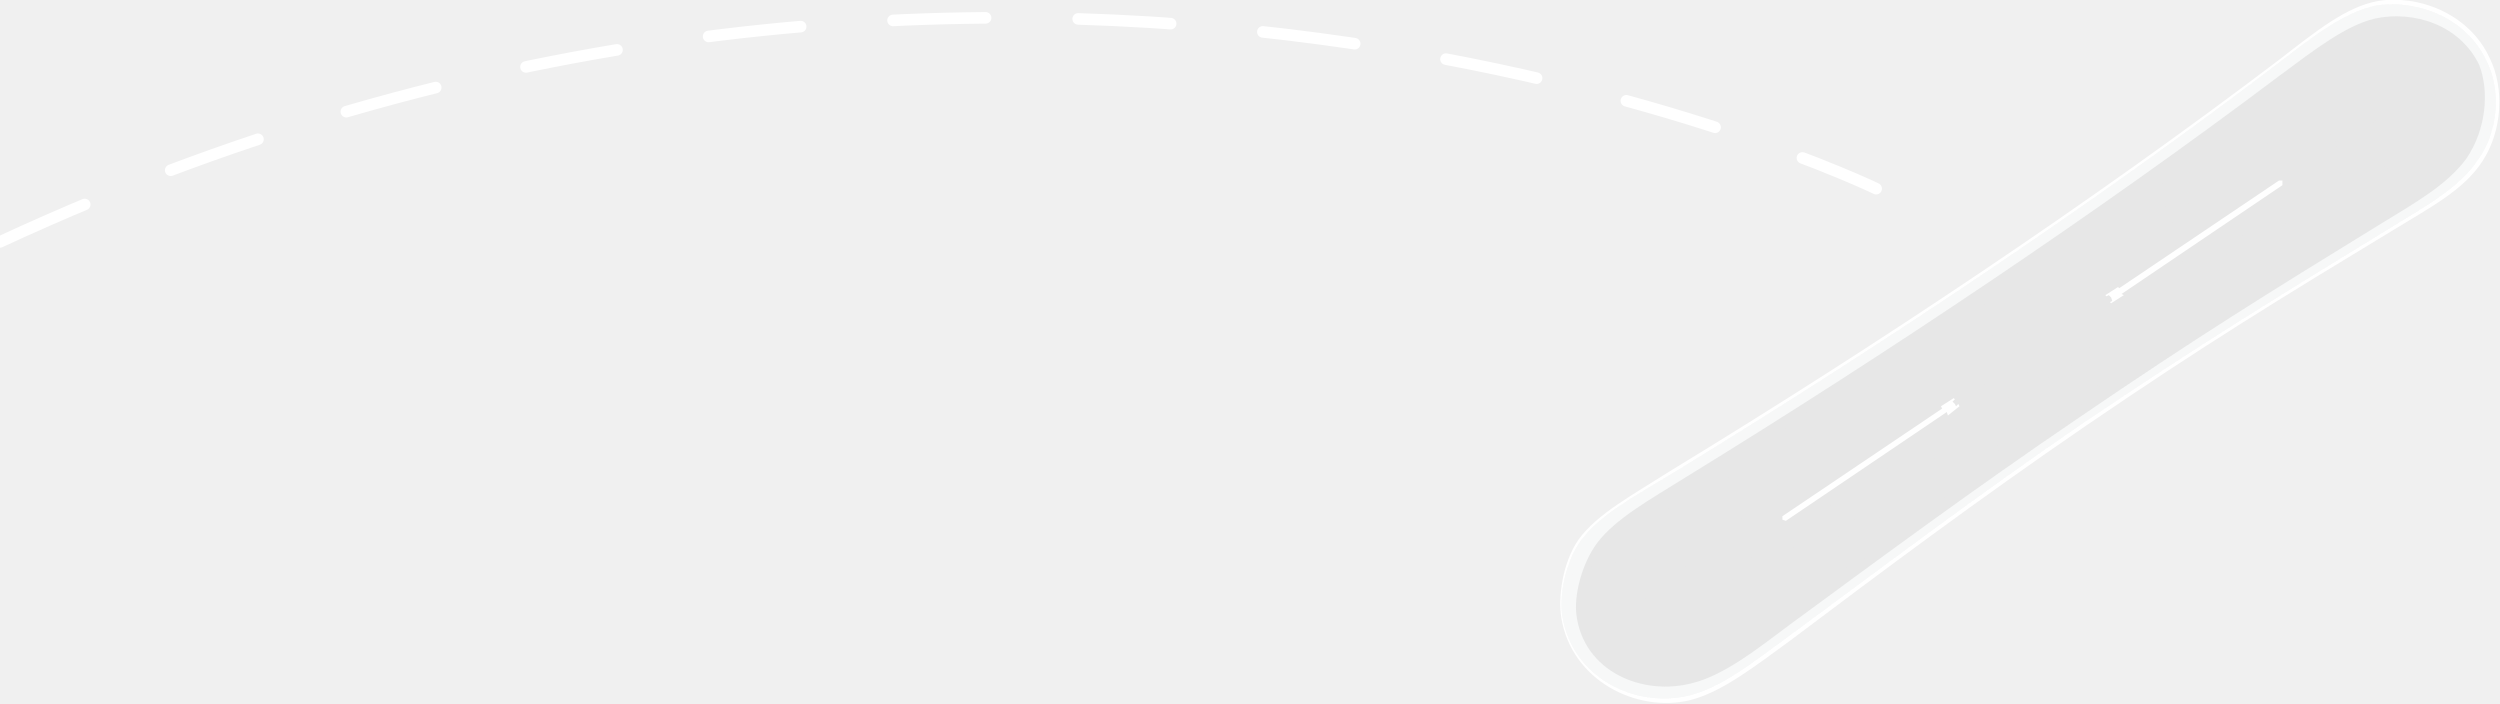
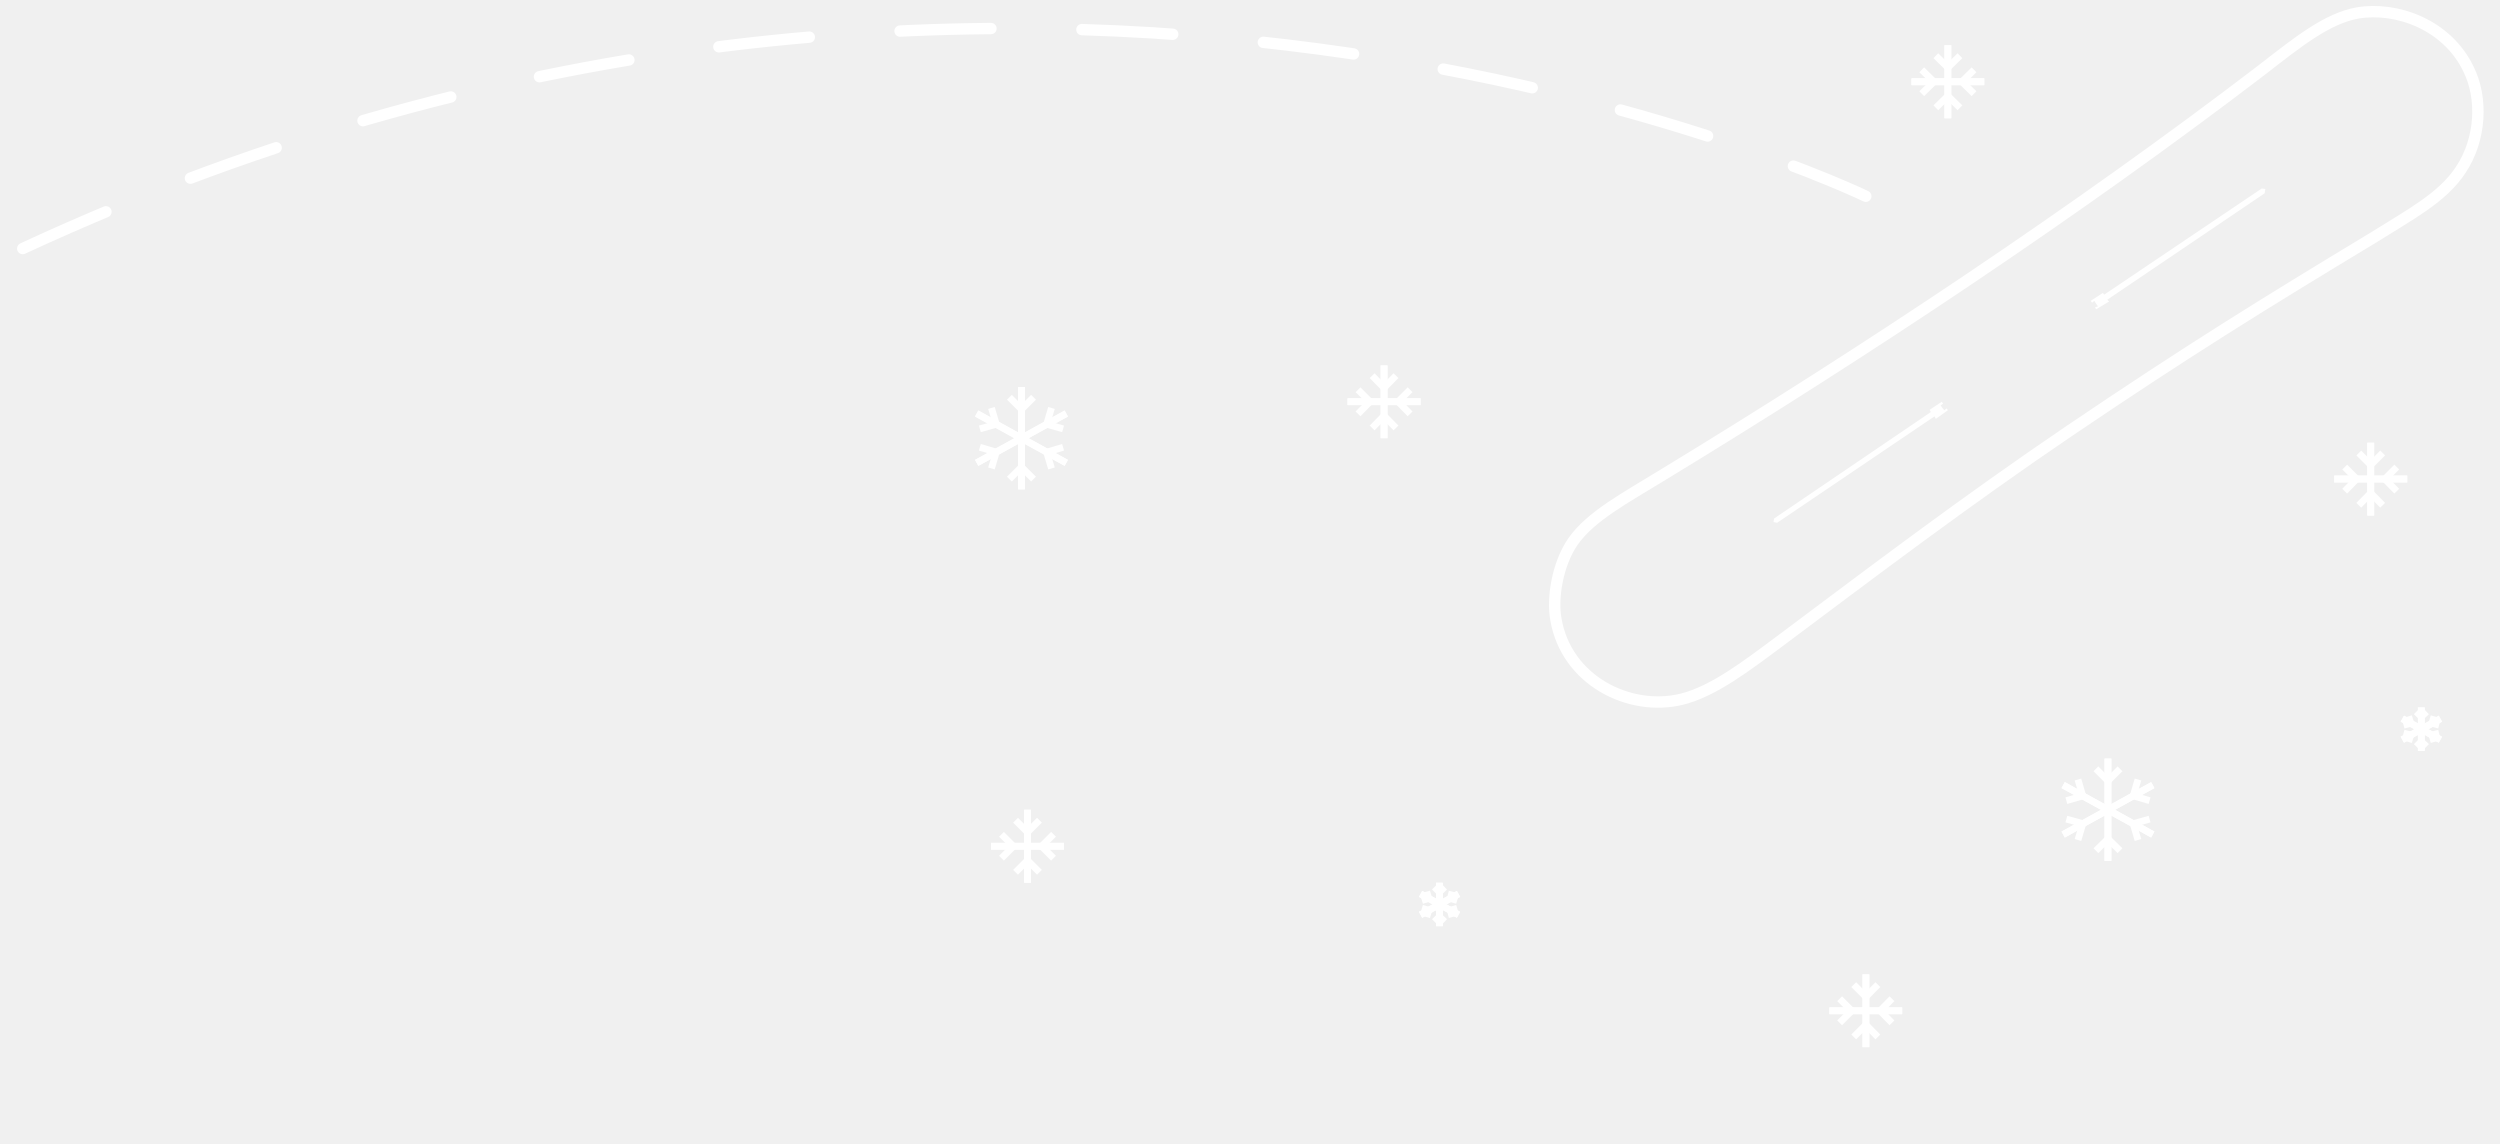
- <svg xmlns="http://www.w3.org/2000/svg" xmlns:xlink="http://www.w3.org/1999/xlink" version="1.1" id="Layer_1" x="0px" y="0px" viewBox="0 149.6 216 60.8" enable-background="new 0 149.6 216 60.8" xml:space="preserve">
+ <svg xmlns="http://www.w3.org/2000/svg" version="1.1" id="Layer_1" x="0px" y="0px" viewBox="-227.4 189.1 1099.4 502.9" enable-background="new -227.4 189.1 1099.4 502.9" xml:space="preserve">
+   <path fill="none" stroke="#FFFFFF" stroke-width="5" stroke-miterlimit="10" d="M854.8,263.7c-8,12.3-22.5,19.8-38.2,29.7  c-49.5,29.9-81.5,49.7-133.7,85c-46.2,31.3-87.4,62.6-127.8,92.8c-14.4,10.7-28.9,21.9-43,25.4c-23,5.6-50.8-8.3-55.3-35.3  c-1.6-8.8,0.5-23.8,7.5-34c7.8-11.2,23-19.2,39.6-29.4c89.6-54.5,182.6-116.3,263.3-178c15.5-12,28.6-22.7,42.2-25.1  c17.1-2.9,39.3,5.1,48.7,24.6C864.5,232.1,863.7,250.3,854.8,263.7z" />
+   <polygon fill="#FFFFFF" points="552.5,418.7 554.1,419 623.3,372.2 623.9,373.3 629.2,369.5 628.7,368.7 627.6,369.5 626.8,368.5   626,367.4 627.1,366.6 626.5,365.8 621.2,369.3 621.7,370.3 552.8,417.1 " />
+   <polygon fill="#FFFFFF" points="768.8,272.2 768.5,274.1 699.3,320.9 700.1,321.7 694.4,325.1 693.9,324.3 695.2,323.8 694.4,322.7   693.6,321.4 692.6,322.2 692,321.4 697.4,317.9 697.9,318.7 767.2,272 " />
+   <path fill="none" stroke="#FFFFFF" stroke-width="5" stroke-linecap="round" stroke-miterlimit="10" stroke-dasharray="40" d="  M-217.4,298.4c438.4-203.4,810.5-23,810.5-23" />
  <g>
-     <path fill="#FFFFFF" d="M214.5,163.5c-1.6,2.5-4.5,4-7.6,5.9c-9.9,6-16.3,9.9-26.7,17c-9.2,6.3-17.5,12.5-25.6,18.6   c-2.9,2.1-5.8,4.4-8.6,5.1c-4.6,1.1-10.2-1.7-11.1-7.1c-0.3-1.8,0.1-4.8,1.5-6.8c1.6-2.2,4.6-3.8,7.9-5.9   c17.9-10.9,36.5-23.3,52.7-35.6c3.1-2.4,5.7-4.5,8.4-5c3.4-0.6,7.9,1,9.7,4.9C216.4,157.2,216.2,160.9,214.5,163.5z" />
-     <path fill="none" d="M214,163.4c-1.7,2.4-4.5,4-7.6,5.9c-9.8,6-16.1,9.9-26.5,16.9c-9.2,6.2-17.4,12.4-25.4,18.4   c-2.8,2.1-5.7,4.4-8.5,5.1c-4.6,1.1-9.9-1.5-10.8-6.7c-0.3-1.8,0.2-4.7,1.6-6.6c1.6-2.2,4.6-3.8,7.9-5.8   c17.8-10.9,36.2-23.1,52.2-35.3c3.1-2.4,5.7-4.4,8.4-5c3.4-0.6,7.7,0.9,9.5,4.6C216,157.3,215.8,160.9,214,163.4z" />
+     <line fill="none" stroke="#FFFFFF" stroke-width="3" stroke-miterlimit="10" x1="837.4" y1="500.2" x2="837.4" y2="519.3" />
+     <line fill="none" stroke="#FFFFFF" stroke-width="3" stroke-miterlimit="10" x1="839.7" y1="502.1" x2="837.4" y2="504.3" />
+     <line fill="none" stroke="#FFFFFF" stroke-width="3" stroke-miterlimit="10" x1="835.2" y1="502.1" x2="837.4" y2="504.3" />
+     <line fill="none" stroke="#FFFFFF" stroke-width="3" stroke-miterlimit="10" x1="837.4" y1="519.3" x2="837.4" y2="500.2" />
+     <line fill="none" stroke="#FFFFFF" stroke-width="3" stroke-miterlimit="10" x1="835.2" y1="517.4" x2="837.4" y2="515.2" />
+     <line fill="none" stroke="#FFFFFF" stroke-width="3" stroke-miterlimit="10" x1="839.7" y1="517.4" x2="837.4" y2="515.2" />
    <g>
-       <g>
-         <path id="SVGID_1_" fill="#F7F8F8" d="M214.1,163.4c-1.6,2.4-4.5,4-7.6,5.9c-9.8,6-16.2,9.9-26.6,16.9     c-9.2,6.3-17.4,12.5-25.4,18.4c-2.9,2.1-5.7,4.4-8.6,5.1c-4.6,1.1-10-1.5-10.9-6.8c-0.3-1.7,0.2-4.7,1.6-6.6     c1.6-2.2,4.6-3.8,7.9-5.8c17.8-10.9,36.3-23.2,52.3-35.4c3.1-2.4,5.7-4.4,8.4-5c3.4-0.6,7.8,0.9,9.6,4.7     C216.1,157.3,215.9,160.9,214.1,163.4z" />
-       </g>
-       <g>
-         <defs>
-           <path id="SVGID_2_" d="M214.1,163.4c-1.6,2.4-4.5,4-7.6,5.9c-9.8,6-16.2,9.9-26.6,16.9c-9.2,6.3-17.4,12.5-25.4,18.4      c-2.9,2.1-5.7,4.4-8.6,5.1c-4.6,1.1-10-1.5-10.9-6.8c-0.3-1.7,0.2-4.7,1.6-6.6c1.6-2.2,4.6-3.8,7.9-5.8      c17.8-10.9,36.3-23.2,52.3-35.4c3.1-2.4,5.7-4.4,8.4-5c3.4-0.6,7.8,0.9,9.6,4.7C216.1,157.3,215.9,160.9,214.1,163.4z" />
-         </defs>
-         <clipPath id="SVGID_3_">
-           <use xlink:href="#SVGID_2_" overflow="visible" />
-         </clipPath>
-         <g clip-path="url(#SVGID_3_)">
-           <polygon fill="#F7F8F8" points="226.9,197.8 228.5,197.3 212.6,135.3 210.9,135.8     " />
-           <polygon fill="#F7F8F8" points="225,198.3 226.7,197.9 210.7,135.8 209.1,136.3     " />
-           <polygon fill="#F7F8F8" points="223.2,198.8 224.8,198.3 208.9,136.3 207.2,136.8     " />
-           <polygon fill="#F7F8F8" points="221.3,199.3 223,198.9 207,136.9 205.4,137.3     " />
-           <polygon fill="#F7F8F8" points="219.4,199.8 221.1,199.4 205.2,137.3 203.5,137.8     " />
-           <polygon fill="#F7F8F8" points="217.6,200.3 219.3,199.8 203.3,137.9 201.7,138.3     " />
-           <polygon fill="#F7F8F8" points="215.7,200.9 217.4,200.4 201.5,138.4 199.8,138.8     " />
-           <polygon fill="#F7F8F8" points="213.9,201.3 215.5,200.9 199.6,138.9 197.9,139.3     " />
-           <polygon fill="#F7F8F8" points="212.1,201.9 213.7,201.4 197.8,139.4 196.1,139.8     " />
-           <polygon fill="#F7F8F8" points="210.2,202.3 211.8,201.9 195.9,139.9 194.3,140.3     " />
-           <polygon fill="#F7F8F8" points="208.4,202.9 210,202.4 194.1,140.4 192.4,140.9     " />
-           <polygon fill="#F7F8F8" points="206.5,203.4 208.2,202.9 192.2,140.9 190.6,141.3     " />
-           <polygon fill="#F7F8F8" points="204.6,203.9 206.3,203.4 190.4,141.4 188.7,141.9     " />
-           <polygon fill="#F7F8F8" points="202.8,204.4 204.5,204 188.5,141.9 186.8,142.4     " />
-           <polygon fill="#F7F8F8" points="200.9,204.9 202.6,204.4 186.7,142.4 185,142.9     " />
-           <polygon fill="#F7F8F8" points="199.1,205.4 200.7,204.9 184.8,142.9 183.1,143.4     " />
-           <polygon fill="#F7F8F8" points="197.2,205.9 198.9,205.4 183,143.4 181.3,143.9     " />
-           <polygon fill="#F7F8F8" points="195.4,206.4 197,206 181.1,144 179.4,144.4     " />
-           <polygon fill="#F7F8F8" points="193.5,206.9 195.2,206.5 179.2,144.4 177.6,144.9     " />
-           <polygon fill="#F7F8F8" points="191.6,207.4 193.3,207 177.4,145 175.7,145.4     " />
-           <polygon fill="#F7F8F8" points="189.8,208 191.5,207.5 175.5,145.5 173.9,145.9     " />
-           <polygon fill="#F7F8F8" points="187.9,208.4 189.7,208 173.7,146 172,146.4     " />
-           <polygon fill="#F7F8F8" points="186.1,209 187.8,208.5 171.9,146.5 170.2,147     " />
-           <polygon fill="#F7F8F8" points="184.3,209.5 185.9,209 170,147 168.3,147.4     " />
-           <polygon fill="#F7F8F8" points="182.4,210 184,209.5 168.1,147.5 166.5,148     " />
-           <polygon fill="#F7F8F8" points="180.6,210.5 182.2,210 166.3,148 164.6,148.5     " />
-           <polygon fill="#F7F8F8" points="178.7,211 180.4,210.5 164.4,148.5 162.8,149     " />
-           <polygon fill="#F7F8F8" points="176.8,211.5 178.5,211.1 162.5,149 160.9,149.5     " />
-           <polygon fill="#F7F8F8" points="175,212 176.7,211.5 160.7,149.5 159.1,150     " />
-           <polygon fill="#F7F8F8" points="173.1,212.5 174.8,212.1 158.9,150.1 157.2,150.5     " />
-           <polygon fill="#F7F8F8" points="171.2,213 172.9,212.6 156.9,150.6 155.2,151     " />
-           <polygon fill="#F7F8F8" points="169.3,213.6 171,213.1 155.1,151.1 153.4,151.6     " />
-           <polygon fill="#F7F8F8" points="167.5,214.1 169.1,213.6 153.2,151.6 151.5,152     " />
-           <polygon fill="#F7F8F8" points="165.6,214.6 167.3,214.1 151.3,152.1 149.7,152.6     " />
-           <polygon fill="#F7F8F8" points="163.8,215.1 165.4,214.6 149.5,152.6 147.8,153.1     " />
-           <polygon fill="#F7F8F8" points="161.9,215.6 163.6,215.1 147.6,153.1 146,153.6     " />
-           <polygon fill="#F7F8F8" points="160.1,216.1 161.7,215.7 145.8,153.6 144.1,154.1     " />
-           <polygon fill="#F7F8F8" points="158.2,216.6 159.9,216.1 143.9,154.1 142.3,154.6     " />
-           <polygon fill="#F7F8F8" points="156.3,217.1 158,216.7 142.1,154.7 140.4,155.1     " />
-           <polygon fill="#F7F8F8" points="154.5,217.6 156.1,217.2 140.2,155.1 138.5,155.6     " />
-           <polygon fill="#F7F8F8" points="152.7,218.1 154.3,217.7 138.4,155.7 136.7,156.1     " />
-           <polygon fill="#F7F8F8" points="150.8,218.7 152.4,218.2 136.5,156.2 134.9,156.6     " />
-           <polygon fill="#F7F8F8" points="149,219.1 150.6,218.7 134.7,156.7 133,157.1     " />
-           <polygon fill="#F7F8F8" points="147.1,219.7 148.8,219.2 132.8,157.2 131.2,157.7     " />
-           <polygon fill="#F7F8F8" points="145.2,220.2 146.9,219.7 131,157.7 129.3,158.1     " />
-           <polygon fill="#F7F8F8" points="143.4,220.7 145.1,220.2 129.1,158.2 127.5,158.7     " />
-           <polygon fill="#F7F8F8" points="141.5,221.2 143.2,220.7 127.3,158.7 125.6,159.1     " />
-           <polygon fill="#F7F8F8" points="139.7,221.7 141.3,221.2 125.4,159.2 123.7,159.7     " />
-           <polygon fill="#F7F8F8" points="137.8,222.2 139.5,221.8 123.6,159.7 121.9,160.2     " />
-           <polygon fill="#F7F8F8" points="136,222.7 137.6,222.2 121.7,160.2 120,160.7     " />
-         </g>
-       </g>
+       <line fill="none" stroke="#FFFFFF" stroke-width="3" stroke-miterlimit="10" x1="829" y1="505.2" x2="845.8" y2="514.4" />
+       <line fill="none" stroke="#FFFFFF" stroke-width="3" stroke-miterlimit="10" x1="831.8" y1="504.1" x2="832.7" y2="507.1" />
+       <line fill="none" stroke="#FFFFFF" stroke-width="3" stroke-miterlimit="10" x1="829.6" y1="508" x2="832.7" y2="507.2" />
+       <line fill="none" stroke="#FFFFFF" stroke-width="3" stroke-miterlimit="10" x1="845.8" y1="514.4" x2="829.1" y2="505.1" />
+       <line fill="none" stroke="#FFFFFF" stroke-width="3" stroke-miterlimit="10" x1="843" y1="515.4" x2="842.1" y2="512.4" />
+       <line fill="none" stroke="#FFFFFF" stroke-width="3" stroke-miterlimit="10" x1="845.2" y1="511.5" x2="842.1" y2="512.3" />
    </g>
-     <path opacity="0.3" fill="#C1C0C0" enable-background="new    " d="M213.1,163.3c-1.7,2.3-4.4,3.8-7.5,5.7   c-9.6,5.9-15.9,9.8-26,16.7c-9,6.1-17.1,12.1-25,17.9c-2.8,2.1-5.6,4.3-8.3,5c-4.4,1.2-9.5-1-10.1-5.9c-0.2-1.6,0.4-4.3,1.8-6.2   c1.6-2.1,4.5-3.7,7.7-5.7c17.4-10.7,35.5-22.8,51.3-34.7c3.1-2.3,5.7-4.3,8.2-4.9c3.3-0.7,7.3,0.5,9,4   C215.1,157.5,214.8,160.8,213.1,163.3z" />
-     <polygon fill="#FFFFFF" points="154,194.5 154.3,194.6 168.2,185.2 168.3,185.5 169.3,184.7 169.2,184.5 169,184.7 168.9,184.5    168.7,184.3 168.9,184.1 168.8,184 167.7,184.7 167.8,184.9 154,194.2  " />
-     <polygon fill="#FFFFFF" points="197.2,165.2 197.2,165.6 183.3,175 183.5,175.1 182.4,175.8 182.3,175.7 182.5,175.6 182.4,175.3    182.2,175.1 182,175.2 181.9,175.1 183,174.4 183.1,174.5 196.9,165.2  " />
+     <g>
+       <line fill="none" stroke="#FFFFFF" stroke-width="3" stroke-miterlimit="10" x1="845.8" y1="505.2" x2="829.1" y2="514.4" />
+       <line fill="none" stroke="#FFFFFF" stroke-width="3" stroke-miterlimit="10" x1="843" y1="504.1" x2="842.1" y2="507.1" />
+       <line fill="none" stroke="#FFFFFF" stroke-width="3" stroke-miterlimit="10" x1="845.2" y1="508" x2="842.1" y2="507.2" />
+       <line fill="none" stroke="#FFFFFF" stroke-width="3" stroke-miterlimit="10" x1="829" y1="514.4" x2="845.8" y2="505.1" />
+       <line fill="none" stroke="#FFFFFF" stroke-width="3" stroke-miterlimit="10" x1="831.8" y1="515.4" x2="832.7" y2="512.4" />
+       <line fill="none" stroke="#FFFFFF" stroke-width="3" stroke-miterlimit="10" x1="829.6" y1="511.5" x2="832.7" y2="512.3" />
+     </g>
  </g>
-   <path fill="none" stroke="#FFFFFF" stroke-linecap="round" stroke-miterlimit="10" stroke-dasharray="8" d="M0,170.5  c87.7-40.7,162.1-4.6,162.1-4.6" />
+   <g>
+     <line fill="none" stroke="#FFFFFF" stroke-width="3" stroke-miterlimit="10" x1="405.6" y1="577.3" x2="405.6" y2="596.4" />
+     <line fill="none" stroke="#FFFFFF" stroke-width="3" stroke-miterlimit="10" x1="407.9" y1="579.2" x2="405.6" y2="581.4" />
+     <line fill="none" stroke="#FFFFFF" stroke-width="3" stroke-miterlimit="10" x1="403.4" y1="579.2" x2="405.6" y2="581.4" />
+     <line fill="none" stroke="#FFFFFF" stroke-width="3" stroke-miterlimit="10" x1="405.6" y1="596.4" x2="405.6" y2="577.3" />
+     <line fill="none" stroke="#FFFFFF" stroke-width="3" stroke-miterlimit="10" x1="403.4" y1="594.4" x2="405.6" y2="592.2" />
+     <line fill="none" stroke="#FFFFFF" stroke-width="3" stroke-miterlimit="10" x1="407.9" y1="594.4" x2="405.6" y2="592.2" />
+     <g>
+       <line fill="none" stroke="#FFFFFF" stroke-width="3" stroke-miterlimit="10" x1="397.3" y1="582.2" x2="414" y2="591.4" />
+       <line fill="none" stroke="#FFFFFF" stroke-width="3" stroke-miterlimit="10" x1="400" y1="581.2" x2="400.9" y2="584.2" />
+       <line fill="none" stroke="#FFFFFF" stroke-width="3" stroke-miterlimit="10" x1="397.9" y1="585.1" x2="400.9" y2="584.2" />
+       <line fill="none" stroke="#FFFFFF" stroke-width="3" stroke-miterlimit="10" x1="414" y1="591.4" x2="397.3" y2="582.2" />
+       <line fill="none" stroke="#FFFFFF" stroke-width="3" stroke-miterlimit="10" x1="411.2" y1="592.4" x2="410.4" y2="589.4" />
+       <line fill="none" stroke="#FFFFFF" stroke-width="3" stroke-miterlimit="10" x1="413.4" y1="588.5" x2="410.4" y2="589.4" />
+     </g>
+     <g>
+       <line fill="none" stroke="#FFFFFF" stroke-width="3" stroke-miterlimit="10" x1="414" y1="582.2" x2="397.3" y2="591.4" />
+       <line fill="none" stroke="#FFFFFF" stroke-width="3" stroke-miterlimit="10" x1="411.2" y1="581.2" x2="410.4" y2="584.2" />
+       <line fill="none" stroke="#FFFFFF" stroke-width="3" stroke-miterlimit="10" x1="413.4" y1="585.1" x2="410.4" y2="584.2" />
+       <line fill="none" stroke="#FFFFFF" stroke-width="3" stroke-miterlimit="10" x1="397.3" y1="591.4" x2="414" y2="582.2" />
+       <line fill="none" stroke="#FFFFFF" stroke-width="3" stroke-miterlimit="10" x1="400" y1="592.4" x2="400.9" y2="589.4" />
+       <line fill="none" stroke="#FFFFFF" stroke-width="3" stroke-miterlimit="10" x1="397.9" y1="588.5" x2="400.9" y2="589.4" />
+     </g>
+   </g>
+   <g>
+     <line fill="none" stroke="#FFFFFF" stroke-width="3" stroke-miterlimit="10" x1="699.6" y1="522.7" x2="699.6" y2="567.7" />
+     <line fill="none" stroke="#FFFFFF" stroke-width="3" stroke-miterlimit="10" x1="704.9" y1="527.2" x2="699.6" y2="532.5" />
+     <line fill="none" stroke="#FFFFFF" stroke-width="3" stroke-miterlimit="10" x1="694.3" y1="527.2" x2="699.6" y2="532.5" />
+     <line fill="none" stroke="#FFFFFF" stroke-width="3" stroke-miterlimit="10" x1="699.6" y1="567.7" x2="699.6" y2="522.7" />
+     <line fill="none" stroke="#FFFFFF" stroke-width="3" stroke-miterlimit="10" x1="694.3" y1="563.2" x2="699.6" y2="558" />
+     <line fill="none" stroke="#FFFFFF" stroke-width="3" stroke-miterlimit="10" x1="704.9" y1="563.2" x2="699.6" y2="558" />
+     <g>
+       <line fill="none" stroke="#FFFFFF" stroke-width="3" stroke-miterlimit="10" x1="679.9" y1="534.4" x2="719.3" y2="556.1" />
+       <line fill="none" stroke="#FFFFFF" stroke-width="3" stroke-miterlimit="10" x1="686.4" y1="531.9" x2="688.5" y2="539.1" />
+       <line fill="none" stroke="#FFFFFF" stroke-width="3" stroke-miterlimit="10" x1="681.3" y1="541.2" x2="688.5" y2="539.1" />
+       <line fill="none" stroke="#FFFFFF" stroke-width="3" stroke-miterlimit="10" x1="719.3" y1="556.1" x2="679.9" y2="534.3" />
+       <line fill="none" stroke="#FFFFFF" stroke-width="3" stroke-miterlimit="10" x1="712.8" y1="558.5" x2="710.7" y2="551.4" />
+       <line fill="none" stroke="#FFFFFF" stroke-width="3" stroke-miterlimit="10" x1="717.9" y1="549.3" x2="710.8" y2="551.3" />
+     </g>
+     <g>
+       <line fill="none" stroke="#FFFFFF" stroke-width="3" stroke-miterlimit="10" x1="719.3" y1="534.4" x2="679.9" y2="556.1" />
+       <line fill="none" stroke="#FFFFFF" stroke-width="3" stroke-miterlimit="10" x1="712.8" y1="531.9" x2="710.7" y2="539.1" />
+       <line fill="none" stroke="#FFFFFF" stroke-width="3" stroke-miterlimit="10" x1="717.9" y1="541.2" x2="710.8" y2="539.1" />
+       <line fill="none" stroke="#FFFFFF" stroke-width="3" stroke-miterlimit="10" x1="679.9" y1="556.1" x2="719.3" y2="534.3" />
+       <line fill="none" stroke="#FFFFFF" stroke-width="3" stroke-miterlimit="10" x1="686.4" y1="558.5" x2="688.5" y2="551.4" />
+       <line fill="none" stroke="#FFFFFF" stroke-width="3" stroke-miterlimit="10" x1="681.3" y1="549.3" x2="688.5" y2="551.3" />
+     </g>
+   </g>
+   <g>
+     <line fill="none" stroke="#FFFFFF" stroke-width="3" stroke-miterlimit="10" x1="221.8" y1="359.3" x2="221.8" y2="404.3" />
+     <line fill="none" stroke="#FFFFFF" stroke-width="3" stroke-miterlimit="10" x1="227.1" y1="363.8" x2="221.8" y2="369.1" />
+     <line fill="none" stroke="#FFFFFF" stroke-width="3" stroke-miterlimit="10" x1="216.5" y1="363.8" x2="221.8" y2="369.1" />
+     <line fill="none" stroke="#FFFFFF" stroke-width="3" stroke-miterlimit="10" x1="221.8" y1="404.3" x2="221.8" y2="359.3" />
+     <line fill="none" stroke="#FFFFFF" stroke-width="3" stroke-miterlimit="10" x1="216.5" y1="399.8" x2="221.8" y2="394.5" />
+     <line fill="none" stroke="#FFFFFF" stroke-width="3" stroke-miterlimit="10" x1="227.1" y1="399.8" x2="221.8" y2="394.5" />
+     <g>
+       <line fill="none" stroke="#FFFFFF" stroke-width="3" stroke-miterlimit="10" x1="202.1" y1="371" x2="241.5" y2="392.7" />
+       <line fill="none" stroke="#FFFFFF" stroke-width="3" stroke-miterlimit="10" x1="208.6" y1="368.5" x2="210.7" y2="375.6" />
+       <line fill="none" stroke="#FFFFFF" stroke-width="3" stroke-miterlimit="10" x1="203.5" y1="377.7" x2="210.6" y2="375.7" />
+       <line fill="none" stroke="#FFFFFF" stroke-width="3" stroke-miterlimit="10" x1="241.5" y1="392.6" x2="202.1" y2="370.9" />
+       <line fill="none" stroke="#FFFFFF" stroke-width="3" stroke-miterlimit="10" x1="235" y1="395.1" x2="232.9" y2="388" />
+       <line fill="none" stroke="#FFFFFF" stroke-width="3" stroke-miterlimit="10" x1="240.1" y1="385.8" x2="233" y2="387.9" />
+     </g>
+     <g>
+       <line fill="none" stroke="#FFFFFF" stroke-width="3" stroke-miterlimit="10" x1="241.5" y1="371" x2="202.1" y2="392.7" />
+       <line fill="none" stroke="#FFFFFF" stroke-width="3" stroke-miterlimit="10" x1="235" y1="368.5" x2="232.9" y2="375.6" />
+       <line fill="none" stroke="#FFFFFF" stroke-width="3" stroke-miterlimit="10" x1="240.1" y1="377.7" x2="233" y2="375.7" />
+       <line fill="none" stroke="#FFFFFF" stroke-width="3" stroke-miterlimit="10" x1="202.1" y1="392.6" x2="241.5" y2="370.9" />
+       <line fill="none" stroke="#FFFFFF" stroke-width="3" stroke-miterlimit="10" x1="208.6" y1="395.1" x2="210.7" y2="388" />
+       <line fill="none" stroke="#FFFFFF" stroke-width="3" stroke-miterlimit="10" x1="203.5" y1="385.8" x2="210.6" y2="387.9" />
+     </g>
+   </g>
+   <g>
+     <line fill="none" stroke="#FFFFFF" stroke-width="3" stroke-miterlimit="10" x1="629.2" y1="209" x2="629.2" y2="241.1" />
+     <line fill="none" stroke="#FFFFFF" stroke-width="3" stroke-miterlimit="10" x1="634.5" y1="213.6" x2="629.2" y2="218.8" />
+     <line fill="none" stroke="#FFFFFF" stroke-width="3" stroke-miterlimit="10" x1="623.9" y1="213.6" x2="629.2" y2="218.8" />
+     <line fill="none" stroke="#FFFFFF" stroke-width="3" stroke-miterlimit="10" x1="629.2" y1="241.1" x2="629.2" y2="209" />
+     <line fill="none" stroke="#FFFFFF" stroke-width="3" stroke-miterlimit="10" x1="623.9" y1="236.5" x2="629.2" y2="231.3" />
+     <line fill="none" stroke="#FFFFFF" stroke-width="3" stroke-miterlimit="10" x1="634.5" y1="236.5" x2="629.2" y2="231.3" />
+     <line fill="none" stroke="#FFFFFF" stroke-width="3" stroke-miterlimit="10" x1="645.2" y1="225" x2="613.2" y2="225" />
+     <line fill="none" stroke="#FFFFFF" stroke-width="3" stroke-miterlimit="10" x1="640.7" y1="230.3" x2="635.4" y2="225.1" />
+     <line fill="none" stroke="#FFFFFF" stroke-width="3" stroke-miterlimit="10" x1="640.7" y1="219.8" x2="635.4" y2="225" />
+     <line fill="none" stroke="#FFFFFF" stroke-width="3" stroke-miterlimit="10" x1="613.2" y1="225.1" x2="645.2" y2="225.1" />
+     <line fill="none" stroke="#FFFFFF" stroke-width="3" stroke-miterlimit="10" x1="617.7" y1="219.8" x2="623" y2="225" />
+     <line fill="none" stroke="#FFFFFF" stroke-width="3" stroke-miterlimit="10" x1="617.7" y1="230.3" x2="623" y2="225.1" />
+   </g>
+   <g>
+     <line fill="none" stroke="#FFFFFF" stroke-width="3" stroke-miterlimit="10" x1="381.2" y1="349.8" x2="381.2" y2="381.8" />
+     <line fill="none" stroke="#FFFFFF" stroke-width="3" stroke-miterlimit="10" x1="386.5" y1="354.3" x2="381.3" y2="359.6" />
+     <line fill="none" stroke="#FFFFFF" stroke-width="3" stroke-miterlimit="10" x1="376" y1="354.3" x2="381.2" y2="359.6" />
+     <line fill="none" stroke="#FFFFFF" stroke-width="3" stroke-miterlimit="10" x1="381.3" y1="381.8" x2="381.3" y2="349.8" />
+     <line fill="none" stroke="#FFFFFF" stroke-width="3" stroke-miterlimit="10" x1="376" y1="377.3" x2="381.2" y2="372" />
+     <line fill="none" stroke="#FFFFFF" stroke-width="3" stroke-miterlimit="10" x1="386.5" y1="377.3" x2="381.3" y2="372" />
+     <line fill="none" stroke="#FFFFFF" stroke-width="3" stroke-miterlimit="10" x1="397.3" y1="365.7" x2="365.2" y2="365.7" />
+     <line fill="none" stroke="#FFFFFF" stroke-width="3" stroke-miterlimit="10" x1="392.7" y1="371.1" x2="387.5" y2="365.8" />
+     <line fill="none" stroke="#FFFFFF" stroke-width="3" stroke-miterlimit="10" x1="392.7" y1="360.5" x2="387.5" y2="365.7" />
+     <line fill="none" stroke="#FFFFFF" stroke-width="3" stroke-miterlimit="10" x1="365.2" y1="365.8" x2="397.3" y2="365.8" />
+     <line fill="none" stroke="#FFFFFF" stroke-width="3" stroke-miterlimit="10" x1="369.8" y1="360.5" x2="375" y2="365.7" />
+     <line fill="none" stroke="#FFFFFF" stroke-width="3" stroke-miterlimit="10" x1="369.8" y1="371.1" x2="375" y2="365.8" />
+   </g>
+   <g>
+     <line fill="none" stroke="#FFFFFF" stroke-width="3" stroke-miterlimit="10" x1="224.4" y1="545.2" x2="224.4" y2="577.3" />
+     <line fill="none" stroke="#FFFFFF" stroke-width="3" stroke-miterlimit="10" x1="229.7" y1="549.8" x2="224.5" y2="555" />
+     <line fill="none" stroke="#FFFFFF" stroke-width="3" stroke-miterlimit="10" x1="219.2" y1="549.8" x2="224.4" y2="555" />
+     <line fill="none" stroke="#FFFFFF" stroke-width="3" stroke-miterlimit="10" x1="224.5" y1="577.3" x2="224.5" y2="545.2" />
+     <line fill="none" stroke="#FFFFFF" stroke-width="3" stroke-miterlimit="10" x1="219.2" y1="572.7" x2="224.4" y2="567.5" />
+     <line fill="none" stroke="#FFFFFF" stroke-width="3" stroke-miterlimit="10" x1="229.7" y1="572.7" x2="224.5" y2="567.5" />
+     <line fill="none" stroke="#FFFFFF" stroke-width="3" stroke-miterlimit="10" x1="240.5" y1="561.2" x2="208.4" y2="561.2" />
+     <line fill="none" stroke="#FFFFFF" stroke-width="3" stroke-miterlimit="10" x1="235.9" y1="566.5" x2="230.7" y2="561.3" />
+     <line fill="none" stroke="#FFFFFF" stroke-width="3" stroke-miterlimit="10" x1="235.9" y1="556" x2="230.7" y2="561.2" />
+     <line fill="none" stroke="#FFFFFF" stroke-width="3" stroke-miterlimit="10" x1="208.4" y1="561.3" x2="240.5" y2="561.3" />
+     <line fill="none" stroke="#FFFFFF" stroke-width="3" stroke-miterlimit="10" x1="213" y1="556" x2="218.2" y2="561.2" />
+     <line fill="none" stroke="#FFFFFF" stroke-width="3" stroke-miterlimit="10" x1="213" y1="566.5" x2="218.2" y2="561.3" />
+   </g>
+   <g>
+     <line fill="none" stroke="#FFFFFF" stroke-width="3" stroke-miterlimit="10" x1="593.1" y1="617.6" x2="593.1" y2="649.6" />
+     <line fill="none" stroke="#FFFFFF" stroke-width="3" stroke-miterlimit="10" x1="598.4" y1="622.1" x2="593.2" y2="627.4" />
+     <line fill="none" stroke="#FFFFFF" stroke-width="3" stroke-miterlimit="10" x1="587.8" y1="622.1" x2="593.1" y2="627.4" />
+     <line fill="none" stroke="#FFFFFF" stroke-width="3" stroke-miterlimit="10" x1="593.2" y1="649.6" x2="593.2" y2="617.6" />
+     <line fill="none" stroke="#FFFFFF" stroke-width="3" stroke-miterlimit="10" x1="587.8" y1="645.1" x2="593.1" y2="639.8" />
+     <line fill="none" stroke="#FFFFFF" stroke-width="3" stroke-miterlimit="10" x1="598.4" y1="645.1" x2="593.2" y2="639.8" />
+     <line fill="none" stroke="#FFFFFF" stroke-width="3" stroke-miterlimit="10" x1="609.1" y1="633.6" x2="577.1" y2="633.6" />
+     <line fill="none" stroke="#FFFFFF" stroke-width="3" stroke-miterlimit="10" x1="604.6" y1="638.9" x2="599.4" y2="633.6" />
+     <line fill="none" stroke="#FFFFFF" stroke-width="3" stroke-miterlimit="10" x1="604.6" y1="628.3" x2="599.4" y2="633.6" />
+     <line fill="none" stroke="#FFFFFF" stroke-width="3" stroke-miterlimit="10" x1="577.1" y1="633.6" x2="609.1" y2="633.6" />
+     <line fill="none" stroke="#FFFFFF" stroke-width="3" stroke-miterlimit="10" x1="581.6" y1="628.3" x2="586.9" y2="633.6" />
+     <line fill="none" stroke="#FFFFFF" stroke-width="3" stroke-miterlimit="10" x1="581.6" y1="638.9" x2="586.9" y2="633.6" />
+   </g>
+   <g>
+     <line fill="none" stroke="#FFFFFF" stroke-width="3" stroke-miterlimit="10" x1="815.1" y1="383.8" x2="815.1" y2="415.8" />
+     <line fill="none" stroke="#FFFFFF" stroke-width="3" stroke-miterlimit="10" x1="820.4" y1="388.3" x2="815.2" y2="393.5" />
+     <line fill="none" stroke="#FFFFFF" stroke-width="3" stroke-miterlimit="10" x1="809.9" y1="388.3" x2="815.1" y2="393.5" />
+     <line fill="none" stroke="#FFFFFF" stroke-width="3" stroke-miterlimit="10" x1="815.2" y1="415.8" x2="815.2" y2="383.8" />
+     <line fill="none" stroke="#FFFFFF" stroke-width="3" stroke-miterlimit="10" x1="809.9" y1="411.3" x2="815.1" y2="406" />
+     <line fill="none" stroke="#FFFFFF" stroke-width="3" stroke-miterlimit="10" x1="820.4" y1="411.3" x2="815.2" y2="406" />
+     <line fill="none" stroke="#FFFFFF" stroke-width="3" stroke-miterlimit="10" x1="831.2" y1="399.7" x2="799.1" y2="399.7" />
+     <line fill="none" stroke="#FFFFFF" stroke-width="3" stroke-miterlimit="10" x1="826.6" y1="405.1" x2="821.4" y2="399.8" />
+     <line fill="none" stroke="#FFFFFF" stroke-width="3" stroke-miterlimit="10" x1="826.6" y1="394.5" x2="821.4" y2="399.7" />
+     <line fill="none" stroke="#FFFFFF" stroke-width="3" stroke-miterlimit="10" x1="799.1" y1="399.8" x2="831.2" y2="399.8" />
+     <line fill="none" stroke="#FFFFFF" stroke-width="3" stroke-miterlimit="10" x1="803.7" y1="394.5" x2="808.9" y2="399.7" />
+     <line fill="none" stroke="#FFFFFF" stroke-width="3" stroke-miterlimit="10" x1="803.7" y1="405.1" x2="808.9" y2="399.8" />
+   </g>
</svg>
